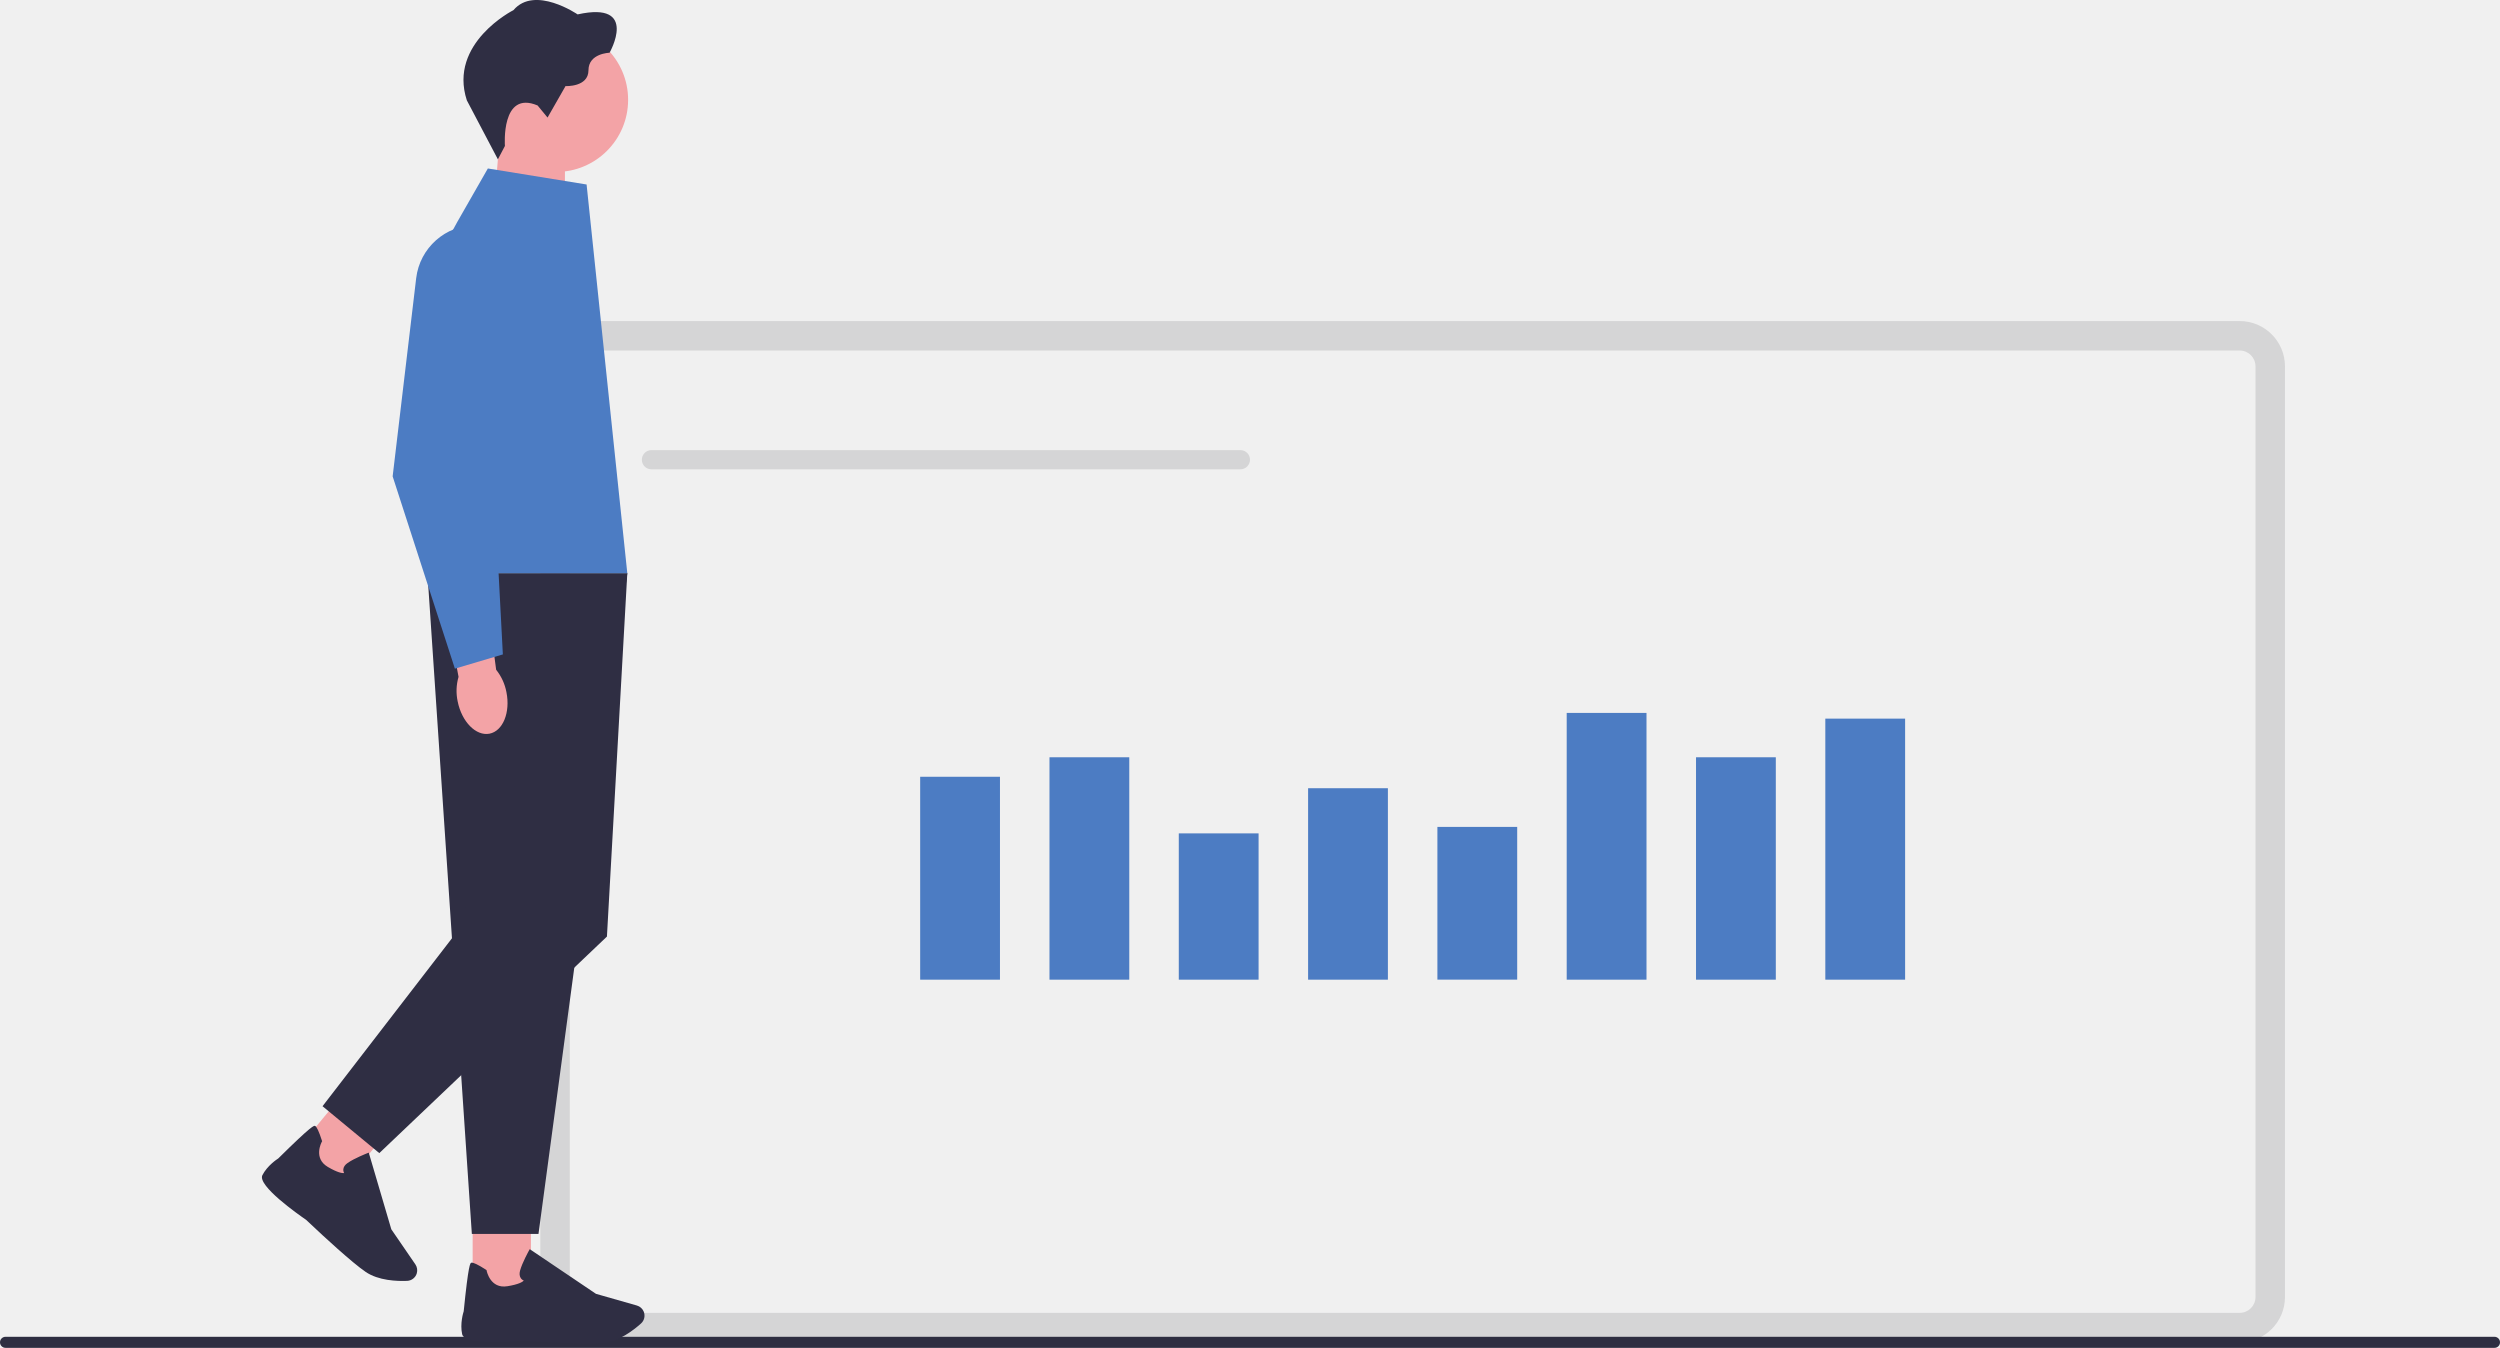
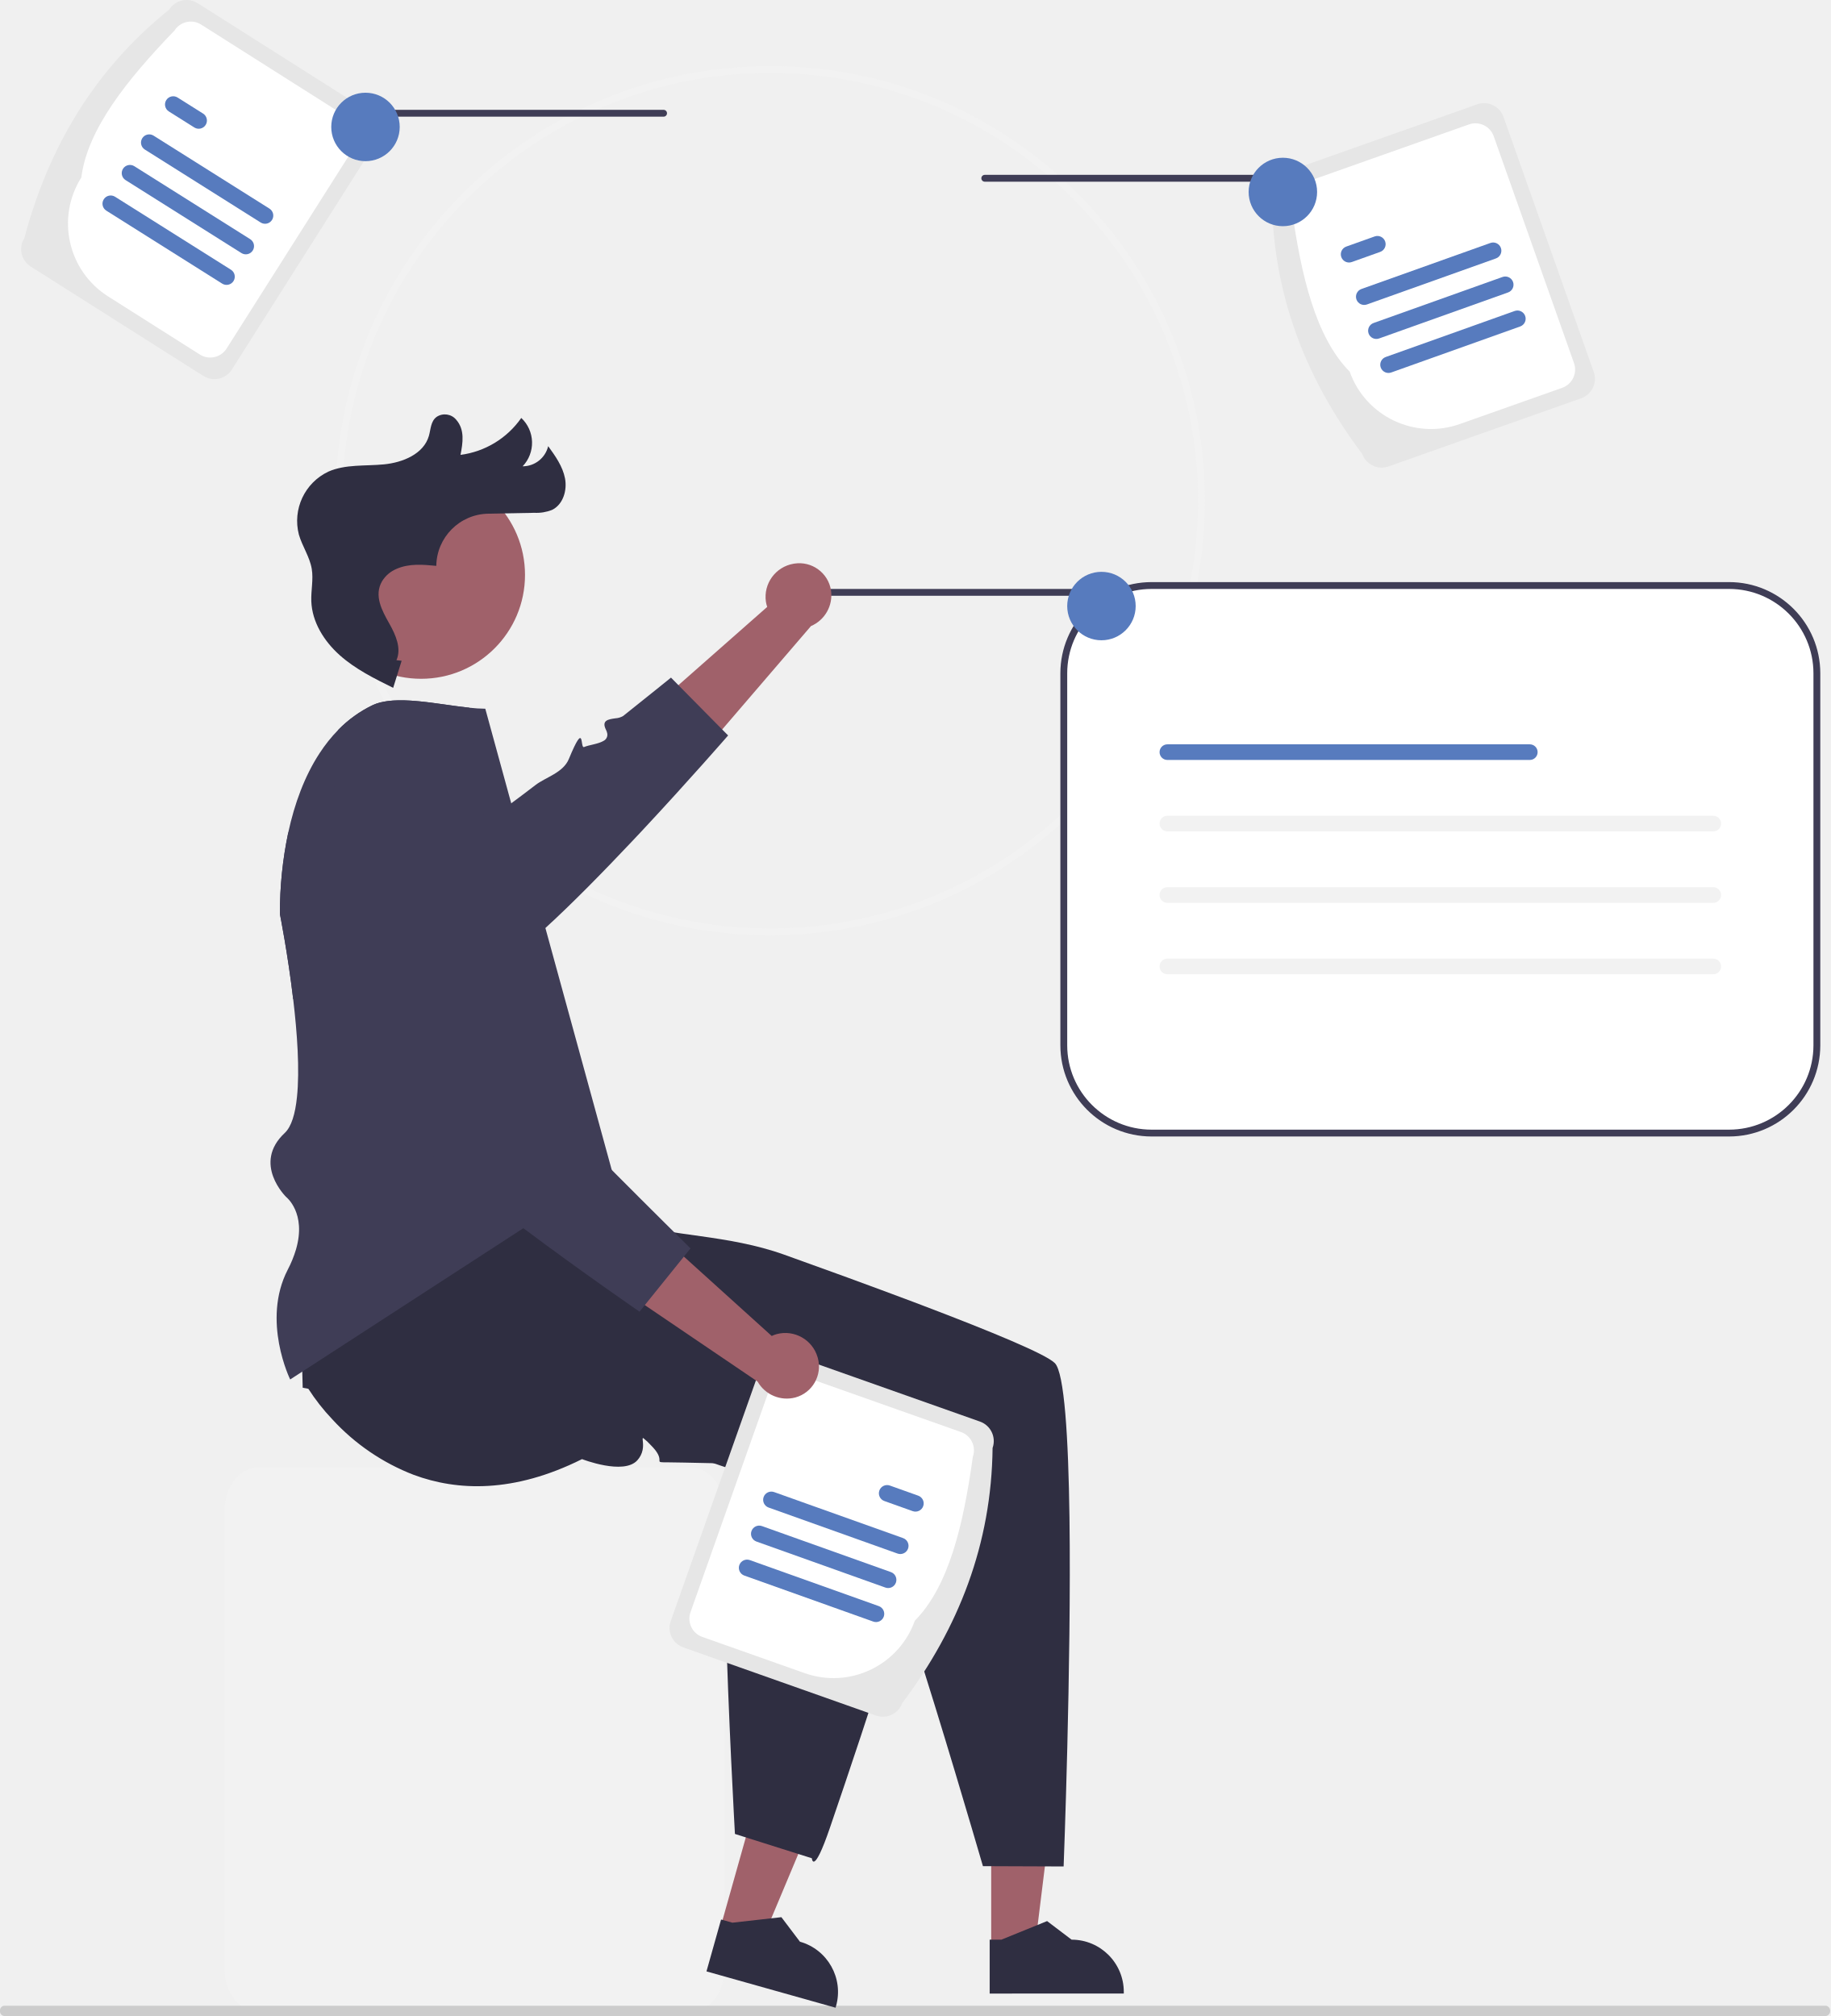
- <svg xmlns="http://www.w3.org/2000/svg" width="678.62" height="365.87" viewBox="0 0 678.62 365.87">
-   <path d="m607.96,364.37H158.96c-6.78,0-12.29-5.51-12.29-12.29V99.44c0-6.78,5.51-12.29,12.29-12.29h449c6.78,0,12.29,5.51,12.29,12.29v252.64c0,6.78-5.51,12.29-12.29,12.29h0ZM158.96,95.15c-2.37,0-4.29,1.92-4.29,4.29v252.64c0,2.37,1.92,4.29,4.29,4.29h449c2.37,0,4.29-1.92,4.29-4.29V99.44c0-2.37-1.92-4.29-4.29-4.29H158.96Z" fill="#d5d5d6" stroke-width="0" />
-   <rect x="249.78" y="210.85" width="21.66" height="55.08" fill="#4c7cc3" stroke-width="0" />
-   <rect x="284.88" y="205.56" width="21.66" height="60.37" fill="#4c7cc3" stroke-width="0" />
-   <rect x="319.98" y="226.22" width="21.66" height="39.71" fill="#4c7cc3" stroke-width="0" />
-   <rect x="355.08" y="213.96" width="21.66" height="51.97" fill="#4c7cc3" stroke-width="0" />
-   <rect x="390.18" y="224.46" width="21.66" height="41.46" fill="#4c7cc3" stroke-width="0" />
-   <rect x="425.28" y="193.52" width="21.66" height="72.41" fill="#4c7cc3" stroke-width="0" />
-   <rect x="460.38" y="205.56" width="21.66" height="60.37" fill="#4c7cc3" stroke-width="0" />
-   <rect x="495.48" y="195.07" width="21.66" height="70.86" fill="#4c7cc3" stroke-width="0" />
-   <path d="m176.84,122.18h159.86c1.44,0,2.61,1.17,2.61,2.61h0c0,1.44-1.17,2.61-2.61,2.61h-159.86c-1.44,0-2.61-1.17-2.61-2.61h0c0-1.44,1.17-2.61,2.61-2.61h0Z" fill="#d5d5d6" stroke-width="0" />
-   <path d="m678.62,364.37c0,.83-.67,1.5-1.5,1.5H1.5c-.83,0-1.5-.67-1.5-1.5s.67-1.5,1.5-1.5h675.62c.83,0,1.5.67,1.5,1.5Z" fill="#2e2e41" stroke-width="0" />
-   <polygon points="133.7 60.68 153.35 67.14 153.35 38.85 135.52 38.85 133.7 60.68" fill="#f3a3a6" stroke-width="0" />
-   <circle cx="150.92" cy="27.1" r="19.58" fill="#f3a3a6" stroke-width="0" />
-   <path d="m145.93,28.63l2.7,3.28,4.88-8.54s6.23.32,6.23-4.3,5.72-4.75,5.72-4.75c0,0,8.09-14.13-8.67-10.41,0,0-11.63-7.97-17.41-1.16,0,0-17.73,8.93-12.66,24.48l8.43,16.02,1.91-3.63s-1.16-15.23,8.87-10.99Z" fill="#2f2e43" stroke-width="0" />
-   <rect x="128.3" y="328.67" width="15.82" height="22.44" fill="#f3a3a6" stroke-width="0" />
-   <path d="m142.37,363.96c-2.71.25-16.24,1.31-16.92-1.79-.62-2.85.29-5.83.42-6.23,1.3-12.94,1.78-13.09,2.07-13.18.46-.13,1.81.5,3.99,1.91l.14.09.03.16c.04.2,1.01,4.95,5.59,4.23,3.14-.5,4.16-1.19,4.49-1.53-.27-.12-.6-.33-.83-.7-.34-.53-.4-1.21-.18-2.02.59-2.15,2.36-5.33,2.43-5.46l.2-.36,17.98,12.13,11.1,3.17c.84.24,1.51.84,1.85,1.64h0c.47,1.12.18,2.42-.72,3.23-2.02,1.81-6.02,4.92-10.23,5.3-1.12.1-2.6.14-4.26.14-6.95,0-17.08-.72-17.16-.73h0Z" fill="#2f2e43" stroke-width="0" />
-   <rect x="82.49" y="300.76" width="22.44" height="15.82" transform="translate(-203.86 184.12) rotate(-50.4)" fill="#f3a3a6" stroke-width="0" />
-   <path d="m83.13,331.15c-2.24-1.54-13.35-9.34-11.9-12.16,1.34-2.59,3.94-4.3,4.3-4.53,9.25-9.14,9.72-8.95,10-8.83.44.19,1.07,1.54,1.86,4.01l.05.15-.08.14c-.1.18-2.38,4.46,1.61,6.82,2.74,1.62,3.97,1.73,4.43,1.68-.13-.26-.25-.64-.2-1.07.07-.62.46-1.19,1.16-1.67,1.83-1.28,5.21-2.6,5.36-2.66l.38-.15,6.12,20.81,6.53,9.52c.49.72.63,1.61.38,2.45h0c-.35,1.16-1.4,1.98-2.62,2.03-2.71.11-7.77-.05-11.26-2.44-.92-.63-2.09-1.54-3.37-2.6-5.35-4.43-12.7-11.44-12.76-11.5h.01Z" fill="#2f2e43" stroke-width="0" />
-   <path d="m170.28,155.58h-54.26l12.06,179.36h18.09l24.12-179.36h0Z" fill="#2f2e43" stroke-width="0" />
-   <polygon points="159.23 165.46 170.28 155.58 164.75 254.23 102.96 313.01 87.55 300.28 123.56 253.56 159.23 165.46" fill="#2f2e43" stroke-width="0" />
-   <path d="m159.23,50.08l-26.8-4.35-8.32,14.55c-10.58,18.5-14.89,39.92-12.3,61.07l4.21,34.25h54.26l-11.05-105.51h0Z" fill="#4c7cc3" stroke-width="0" />
-   <path id="uuid-b665f492-9b4b-4e5e-8d83-e9db200bf715-44-44-44-72-112" d="m137.47,187.88c1.11,5.53-.96,10.58-4.61,11.28-3.66.69-7.52-3.23-8.63-8.77-.47-2.21-.39-4.49.24-6.66l-4.4-23.51,11.5-1.79,3.11,23.37c1.42,1.79,2.38,3.87,2.79,6.09h0Z" fill="#f3a3a6" stroke-width="0" />
-   <path d="m123.48,181.51l-16.89-52.18v-.08l6.38-53.73c.98-8.23,7.96-14.43,16.24-14.43,5.07,0,9.77,2.29,12.89,6.29s4.21,9.11,2.98,14.04l-11.27,45.07,2.69,51.15-13.03,3.87h.01Z" fill="#4c7cc3" stroke-width="0" />
+ <svg xmlns="http://www.w3.org/2000/svg" data-name="Layer 1" width="534.67" height="589.095" viewBox="0 0 534.67 589.095">
+   <path d="M557.659,428.758a127,127,0,1,1,127-127A127.144,127.144,0,0,1,557.659,428.758Zm0-252a125,125,0,1,0,125,125A125.141,125.141,0,0,0,557.659,176.758Z" transform="translate(-332.665 -155.4527)" fill="#f2f2f2" />
+   <path d="M567.351,329.547h81.433a1,1,0,0,0,0-2h-81.433a1,1,0,0,0,0,2Z" transform="translate(-332.665 -155.4527)" fill="#3f3d56" />
+   <path d="M669.073,326.547a25.667,25.667,0,0,0-25.638,25.638V460.91a25.667,25.667,0,0,0,25.638,25.638H837.798a25.667,25.667,0,0,0,25.638-25.638V352.185a25.667,25.667,0,0,0-25.638-25.638Z" transform="translate(-332.665 -155.4527)" fill="#fff" />
+   <path d="M837.798,487.547H669.073a26.668,26.668,0,0,1-26.638-26.638V352.185a26.668,26.668,0,0,1,26.638-26.638H837.798a26.668,26.668,0,0,1,26.638,26.638V460.91A26.668,26.668,0,0,1,837.798,487.547Zm-168.725-160a24.665,24.665,0,0,0-24.638,24.638V460.91a24.665,24.665,0,0,0,24.638,24.638H837.798a24.665,24.665,0,0,0,24.638-24.638V352.185a24.665,24.665,0,0,0-24.638-24.638Z" transform="translate(-332.665 -155.4527)" fill="#3f3d56" />
+   <path d="M564.458,320.186a9.828,9.828,0,0,0-8.044,11.101,9.428,9.428,0,0,0,.375,1.513l-50.306,44.336,18.634,13.052,44.459-51.79a9.801,9.801,0,0,0,5.852-10.437,9.38,9.38,0,0,0-10.717-7.817Q564.585,320.163,564.458,320.186Z" transform="translate(-332.665 -155.4527)" fill="#a0616a" />
+   <path d="M545.375,370.357s-11.35,13.07-25.17,27.87c-.96,1.02-1.92,2.05-2.91,3.09-8.4,8.9-17.45,18.14-25.3,25.31-8.37,7.67-15.38,13.01-18.78,13.14a2.466,2.466,0,0,1-.84-.09c-10.17-3.06-1.79.58-6.14,6.79-4.37,6.22-3.83-1.94-13.62-6.79-9.77-4.85-4.57-.03-8.47,7.63-1.21,2.4-11.83,1.91-25.83.11-1.58-13.35-3.88-24.87-3.88-24.87a113.619,113.619,0,0,1,2.44-23.83c24.39-.44,44.56-.69,45.59-.37,2.66.81,8.38-1.24,14.7-4.81.9-.51,2.6-1.69,4.85-3.35,1.99-1.46,4.39-3.28,7.06-5.32,3-2.32,8.11-3.59,9.77-7.63,4.82-11.66,3.17-2.96,4.46-3.5,1.47-.62,4.07-.86,5.59-1.75a2.01,2.01,0,0,0,1.17-2.21,4.067,4.067,0,0,0-.38-1.09c-1.38-2.77.72-3.04,2.7-3.33a5.14,5.14,0,0,0,2.33-.69c7.95-6.34,13.97-11.21,13.97-11.21l2.16,2.2.01.01,12.78,12.94Z" transform="translate(-332.665 -155.4527)" fill="#3f3d56" />
+   <path d="M534.473,743.32H408.095c-5.41,0-9.811-5.556-9.811-12.384V596.647c0-6.828,4.401-12.384,9.811-12.384H534.473c5.41,0,9.811,5.556,9.811,12.384V730.935C544.284,737.764,539.882,743.32,534.473,743.32Z" transform="translate(-332.665 -155.4527)" fill="#f2f2f2" />
+   <path d="M332.665,743.045a1.37,1.37,0,0,0,1.19,1.502h532.29a1.543,1.543,0,0,0,0-3.004H333.855A1.37,1.37,0,0,0,332.665,743.045Z" transform="translate(-332.665 -155.4527)" fill="#ccc" />
+   <polygon points="289.565 569.244 302.306 569.243 308.368 520.095 289.562 520.096 289.565 569.244" fill="#a0616a" />
+   <path d="M621.781,737.989l39.183-.001v-.496a15.252,15.252,0,0,0-15.251-15.251h-.001l-7.157-5.43L625.201,722.242l-3.42 0Z" transform="translate(-332.665 -155.4527)" fill="#2f2e41" />
+   <polygon points="210.422 563.385 222.687 566.837 241.843 521.171 223.74 516.075 210.422 563.385" fill="#a0616a" />
+   <path d="M539.052,731.511l37.717,10.618.134-.477a15.252,15.252,0,0,0-10.547-18.814l-.001-0-5.418-7.167L546.612,717.28l-3.292-.927Z" transform="translate(-332.665 -155.4527)" fill="#2f2e41" />
+   <path d="M510.435,509.547s-4.08-.406,6.38,3.214c11.32,3.93,28.5,3.42,44.95,9.32,5.08,1.82,10.23,3.68,15.34,5.54,1.03.37,2.06.75,3.09,1.12,6.65,2.43,13.19,4.86,19.37,7.18.87.33,1.73.66,2.58.98.02.01.04.01.05.02,20.15,7.66,36,14.22,38.62,16.84,2.8,2.8,3.96,21.72,4.28,45.1.58,43.33-1.71,101.99-1.71,101.99l-23.57-.09s-.15-.52-.44-1.49c-.52-1.79-1.49-5.12-2.78-9.47-5.36-18.17-16.15-54.18-22.11-70.67-1.68-4.66-2.98-7.76-3.67-8.46-4-4.1,0-5.91,4-8.51s0-3.4-2.94-6.8c-2.94-3.4,1.1-11.06,1.1-11.06s-2.66-.07-6.9-.18c-6.26-.16-16-.4-25.75-.64-.01.01-.01.01-.01,0-3.67-.09-7.34-.18-10.82-.26-2.7-.07-5.29-.13-7.69-.19-7.19-.16-12.63-.27-13.99-.27-4.44,0-.99,0-3.67-3.51a15.675,15.675,0,0,0-1.33-1.49,17.322,17.322,0,0,0-2.2-2.06c-.56-.26.2,1.35-.22,3.44a6.317,6.317,0,0,1-1.55,3.03c-3.97,4.41-16.15-.35-16.15-.35-20.04,10.02-36.48,9.3-49.14,4.61a63.007,63.007,0,0,1-23.83-16.26,59.505,59.505,0,0,1-6.98-8.9l-1.65-.31s-2.22-74.384.34-79.414c3.99-7.84,63-2,63-2Z" transform="translate(-332.665 -155.4527)" fill="#2f2e41" />
+   <path d="M620.351,208.547h81.433a1,1,0,0,0,0-2h-81.433a1,1,0,0,0,0,2Z" transform="translate(-332.665 -155.4527)" fill="#3f3d56" />
+   <path d="M730.602,288.074c-16.511-21.961-26.054-46.519-26.366-74.518a6.041,6.041,0,0,1,3.676-7.702l56.277-19.912a6.041,6.041,0,0,1,7.702,3.676L798.257,264.136A6.041,6.041,0,0,1,794.581,271.838l-56.277,19.912A6.041,6.041,0,0,1,730.602,288.074Z" transform="translate(-332.665 -155.4527)" fill="#e6e6e6" />
+   <path d="M726.955,264.04c-9.93-10.04-14.181-27.948-16.951-47.907a5.658,5.658,0,0,1,3.443-7.213l48.366-17.113a5.658,5.658,0,0,1,7.213,3.443l23.463,66.311a5.658,5.658,0,0,1-3.443,7.213l-29.962,10.601A25.202,25.202,0,0,1,726.955,264.04Z" transform="translate(-332.665 -155.4527)" fill="#fff" />
+   <path d="M769.673,230.971,731.998,244.42a2.4,2.4,0,1,1-1.614-4.521l37.676-13.448a2.4,2.4,0,1,1,1.614,4.521Z" transform="translate(-332.665 -155.4527)" fill="#577bbe" />
+   <path d="M735.861,229.064l-8.289,2.959a2.4,2.4,0,0,1-1.614-4.521l8.289-2.959a2.4,2.4,0,1,1,1.614,4.521Z" transform="translate(-332.665 -155.4527)" fill="#577bbe" />
+   <path d="M776.768,250.847,739.092,264.295a2.4,2.4,0,0,1-1.614-4.521L775.154,246.326a2.4,2.4,0,1,1,1.614,4.521Z" transform="translate(-332.665 -155.4527)" fill="#577bbe" />
+   <path d="M773.22,240.909,735.545,254.357a2.4,2.4,0,0,1-1.614-4.521l37.676-13.448a2.4,2.4,0,0,1,1.614,4.521Z" transform="translate(-332.665 -155.4527)" fill="#577bbe" />
+   <circle cx="374.77" cy="56.095" r="10" fill="#577bbe" />
+   <path d="M526.52,189.547H445.087a1,1,0,0,1,0-2H526.52a1,1,0,0,1,0,2Z" transform="translate(-332.665 -155.4527)" fill="#3f3d56" />
+   <path d="M339.78,225.019c7.072-26.55,20.491-49.224,42.316-66.764a6.041,6.041,0,0,1,8.327-1.866l50.422,31.958a6.041,6.041,0,0,1,1.866,8.327l-42.316,66.764a6.041,6.041,0,0,1-8.327,1.866l-50.421-31.958A6.041,6.041,0,0,1,339.78,225.019Z" transform="translate(-332.665 -155.4527)" fill="#e6e6e6" />
+   <path d="M356.429,207.305c1.762-14.011,13.22-28.415,27.205-42.922a5.658,5.658,0,0,1,7.799-1.748l43.333,27.465a5.658,5.658,0,0,1,1.748,7.799l-37.656,59.411a5.658,5.658,0,0,1-7.799,1.748l-26.844-17.014A25.202,25.202,0,0,1,356.429,207.305Z" transform="translate(-332.665 -155.4527)" fill="#fff" />
+   <path d="M408.822,220.473,374.974,199.151a2.4,2.4,0,0,1,2.559-4.062l33.848,21.322a2.4,2.4,0,1,1-2.559,4.062Z" transform="translate(-332.665 -155.4527)" fill="#577bbe" />
+   <path d="M389.436,192.705l-7.447-4.691a2.4,2.4,0,1,1,2.559-4.062l7.447,4.691a2.4,2.4,0,1,1-2.559,4.062Z" transform="translate(-332.665 -155.4527)" fill="#577bbe" />
+   <path d="M397.573,238.33l-33.848-21.322a2.4,2.4,0,1,1,2.559-4.062l33.848,21.322a2.4,2.4,0,0,1-2.559,4.062Z" transform="translate(-332.665 -155.4527)" fill="#577bbe" />
+   <path d="M403.197,229.402l-33.848-21.322a2.4,2.4,0,1,1,2.559-4.062L405.756,225.34a2.4,2.4,0,0,1-2.559,4.062Z" transform="translate(-332.665 -155.4527)" fill="#577bbe" />
+   <circle cx="106.77" cy="37.095" r="10" fill="#577bbe" />
+   <circle cx="321.77" cy="177.095" r="10" fill="#577bbe" />
+   <path d="M607.624,582.43c-4.17,22.72-21.84,75.97-32.52,107.14-4.87,14.24-5.27,8.88-5.27,8.88l-5.55-1.75-9.36-2.96-3.42-1.08-4.14-1.31s-2.03-36.22-2.68-63.39c-.22-8.76-.6-15.02-1.23-16.26-2.6-5.1,1.75-5.64,6.34-6.93,4.6-1.29,1.01-3.23-.78-7.37-1.21-2.76,1.17-6.43,2.86-8.53a20.7,20.7,0,0,1,1.49-1.69s-11.7-3.98-24.93-8.47c-.01.01-.01,0-.01,0-1.33-.45-2.67-.9-4.01-1.36,4.66-1.68,7.76-2.98,8.46-3.67,4.1-4,5.91,0,8.51,4s3.4,0,6.8-2.94c3.4-2.94,11.06,1.1,11.06,1.1s.07-2.66.18-6.9c.16-6.26.4-16,.64-25.75-.01-.01-.01-.01,0-.01.09-3.67.18-7.34.26-10.82,7.05,5.4,13.89,10.7,20.09,15.6.01.01.03.02.03.04,14.91,11.78,26.1,21.24,27.67,24.24C608.824,573.6,608.584,577.21,607.624,582.43Z" transform="translate(-332.665 -155.4527)" fill="#2f2e41" />
+   <path d="M511.435,497.547l-3.68,2.39-9.42,6.12-12.78,8.29-68.12,44.2s-8.42-17.16-.71-32.08a33.023,33.023,0,0,0,2.41-5.91c3.12-10.7-2.88-15.34-2.88-15.34s-10-9.73-.41-18.7c1.97-1.84,3.07-5.61,3.57-10.45.84-7.96.07-18.8-1.1-28.65-1.58-13.35-3.88-24.87-3.88-24.87a113.619,113.619,0,0,1,2.44-23.83c1.83-8.44,4.77-16.46,9.12-23.12a43.979,43.979,0,0,1,5.49-6.88,35.552,35.552,0,0,1,9.95-7.17c5.56-2.68,15.09-1.07,23.49.1,1.69.23,3.33.45,4.88.61a43.678,43.678,0,0,0,4.63.29l3.48,12.7,1.32,4.81.66,2.41,1.5,5.48.62,2.24,9.98,36.44,8.15,29.72,4.5,16.42,6.73,24.55Z" transform="translate(-332.665 -155.4527)" fill="#3f3d56" />
+   <circle cx="123.018" cy="167.995" r="30.355" fill="#a0616a" />
+   <path d="M449.997,348.539l-2.473,7.906c-5.483-2.707-11.039-5.462-15.604-9.53s-8.096-9.68-8.312-15.791c-.112-3.156.653-6.339.128-9.453-.593-3.519-2.764-6.569-3.758-9.996a15.945,15.945,0,0,1,8.602-18.405c5.032-2.211,10.786-1.591,16.256-2.125s11.572-3.009,13.112-8.285c.576-1.973.51-4.299,2.272-5.59a4.312,4.312,0,0,1,5.71.825c2.576,2.925,1.942,6.776,1.267,10.278a25.679,25.679,0,0,0,17.752-10.793,9.948,9.948,0,0,1,.394,14.133,7.672,7.672,0,0,0,7.465-5.887c2.095,2.893,4.245,5.911,4.918,9.419s-.577,7.657-3.794,9.21a12.327,12.327,0,0,1-5.168.846l-13.487.256a15.448,15.448,0,0,0-15.153,15.245v0c-3.924-.377-7.965-.746-11.676.907a8.961,8.961,0,0,0-4.165,3.579c-2.452,4.212-.019,8.59,2.137,12.422,1.843,3.275,3.591,7.219,2.061,10.652" transform="translate(-332.665 -155.4527)" fill="#2f2e41" />
+   <path d="M588.567,656.75,532.289,636.838a6.041,6.041,0,0,1-3.676-7.702l26.366-74.518a6.041,6.041,0,0,1,7.702-3.676L618.959,570.855a6.041,6.041,0,0,1,3.676,7.702c-.313,27.998-9.856,52.557-26.366,74.518A6.041,6.041,0,0,1,588.567,656.75Z" transform="translate(-332.665 -155.4527)" fill="#e6e6e6" />
+   <path d="M567.787,644.374,537.825,633.773a5.658,5.658,0,0,1-3.443-7.213l23.463-66.311a5.658,5.658,0,0,1,7.213-3.443L613.424,573.92a5.658,5.658,0,0,1,3.443,7.213c-2.77,19.959-7.021,37.866-16.951,47.907A25.202,25.202,0,0,1,567.787,644.374Z" transform="translate(-332.665 -155.4527)" fill="#fff" />
+   <path d="M555.744,592.904a2.403,2.403,0,0,1,3.067-1.454l37.676,13.448a2.4,2.4,0,1,1-1.614,4.521l-37.676-13.448A2.403,2.403,0,0,1,555.744,592.904Z" transform="translate(-332.665 -155.4527)" fill="#577bbe" />
+   <path d="M589.556,590.997a2.403,2.403,0,0,1,3.067-1.454l8.289,2.959a2.4,2.4,0,1,1-1.614,4.521l-8.289-2.959A2.403,2.403,0,0,1,589.556,590.997Z" transform="translate(-332.665 -155.4527)" fill="#577bbe" />
+   <path d="M548.649,612.78a2.403,2.403,0,0,1,3.067-1.454L589.392,624.774a2.4,2.4,0,1,1-1.614,4.521l-37.676-13.448A2.403,2.403,0,0,1,548.649,612.78Z" transform="translate(-332.665 -155.4527)" fill="#577bbe" />
+   <path d="M552.196,602.842a2.403,2.403,0,0,1,3.067-1.454l37.676,13.448a2.4,2.4,0,1,1-1.614,4.521L553.65,605.909A2.403,2.403,0,0,1,552.196,602.842Z" transform="translate(-332.665 -155.4527)" fill="#577bbe" />
+   <path d="M571.507,552.027a9.828,9.828,0,0,0-11.939-6.736,9.429,9.429,0,0,0-1.461.544l-49.743-44.967-10.86,19.991,56.488,38.314a9.801,9.801,0,0,0,11.032,4.634,9.38,9.38,0,0,0,6.555-11.532Q571.545,552.15,571.507,552.027Z" transform="translate(-332.665 -155.4527)" fill="#a0616a" />
+   <path d="M534.395,520.247l-1.94,2.4-11.42,14.17-1.54,1.92s-16.31-11.2-33.94-24.39c-21.16-15.85-44.22-34.58-43.19-40.29,1.89-10.45-.78-1.72-7.45-5.34-6.66-3.63,1.5-4.02,5.21-14.29,3.72-10.26-.48-4.55-8.53-7.55-5.37-2-2.56-47.88-.11-78.16a35.552,35.552,0,0,1,9.95-7.17c6.67-3.22,19.08-.25,28.37.71,5.26,38.77,12.85,95.48,12.51,97.27-.52,2.73,2.18,8.18,6.44,14.06,2,2.78,12.31,13.35,22.62,23.73C522.875,508.897,534.395,520.247,534.395,520.247Z" transform="translate(-332.665 -155.4527)" fill="#3f3d56" />
+   <path d="M779.575,377.519H673.699a2.283,2.283,0,1,1,0-4.566H779.575a2.283,2.283,0,0,1,0,4.566Z" transform="translate(-332.665 -155.4527)" fill="#577bbe" />
+   <path d="M833.172,398.393H673.699a2.283,2.283,0,1,1,0-4.566H833.172a2.283,2.283,0,0,1,0,4.566Z" transform="translate(-332.665 -155.4527)" fill="#f2f2f2" />
+   <path d="M833.175,414.698h-159.48a2.285,2.285,0,0,0,0,4.57h159.48a2.285,2.285,0,0,0,0-4.57Z" transform="translate(-332.665 -155.4527)" fill="#f2f2f2" />
+   <path d="M833.172,440.142H673.699a2.283,2.283,0,1,1,0-4.566H833.172a2.283,2.283,0,0,1,0,4.566Z" transform="translate(-332.665 -155.4527)" fill="#f2f2f2" />
</svg>
